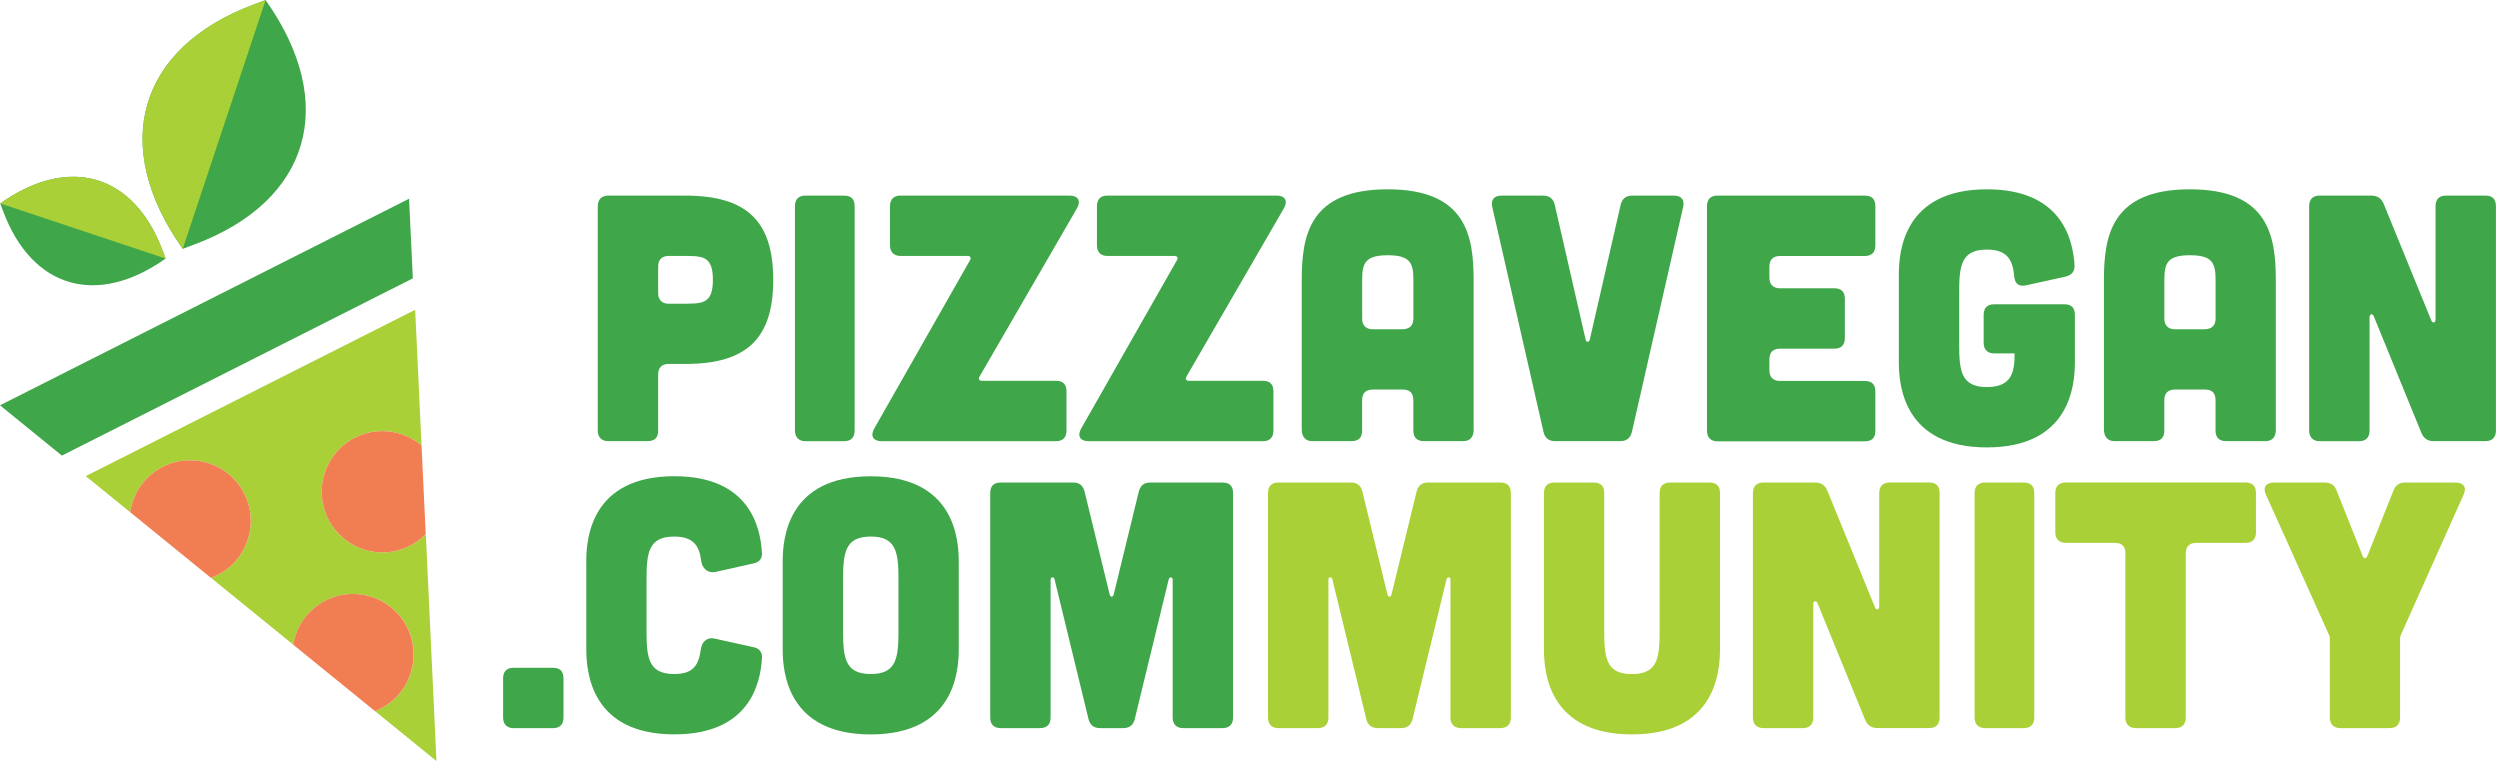
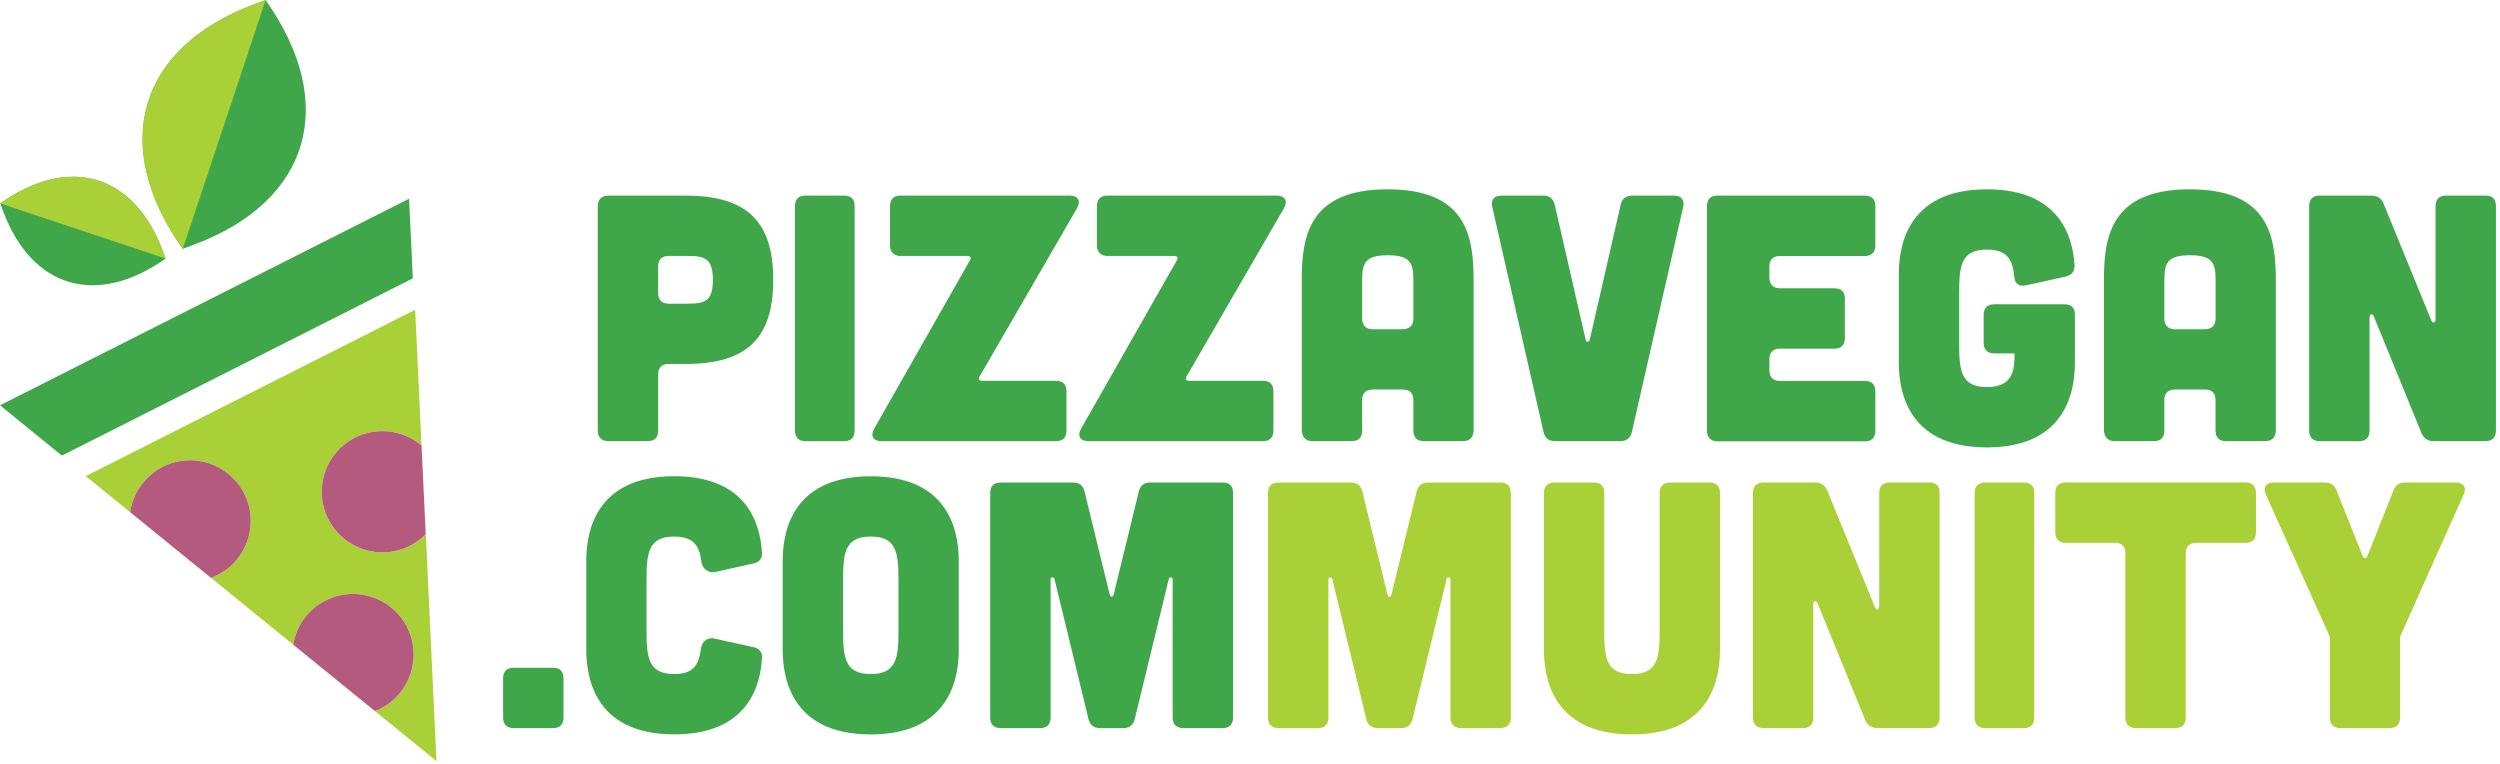
<svg xmlns="http://www.w3.org/2000/svg" width="100%" height="100%" viewBox="0 0 491 150" version="1.1" xml:space="preserve" style="fill-rule:evenodd;clip-rule:evenodd;stroke-linejoin:round;stroke-miterlimit:2;">
  <g transform="matrix(1,0,0,1,-261.21,-304.92)">
    <g>
      <g>
        <g>
          <path d="M395.85,343.34C408.11,343.34 413.07,348.58 413.07,359.87C413.07,371.16 408.11,376.4 395.85,376.4L392.54,376.4C391.23,376.4 390.47,377.09 390.47,378.47L390.47,389.49C390.47,390.87 389.78,391.56 388.4,391.56L380.68,391.56C379.37,391.56 378.61,390.8 378.61,389.49L378.61,345.47C378.61,344.09 379.3,343.4 380.68,343.33L395.85,343.33L395.85,343.34ZM396.26,364.56C399.57,364.56 401.22,364.15 401.22,359.88C401.22,355.61 399.57,355.19 396.26,355.19L392.54,355.19C391.23,355.19 390.47,355.88 390.47,357.26L390.47,362.5C390.47,363.81 391.23,364.57 392.54,364.57L396.26,364.57L396.26,364.56Z" style="fill:rgb(63, 166, 73);fill-rule:nonzero;" />
          <path d="M426.99,343.34C428.37,343.34 429.06,344.03 429.06,345.41L429.06,389.5C429.06,390.81 428.37,391.57 426.99,391.57L419.41,391.57C418.1,391.57 417.34,390.81 417.34,389.5L417.34,345.4C417.34,344.02 418.1,343.33 419.41,343.33L426.99,343.33L426.99,343.34Z" style="fill:rgb(63, 166, 73);fill-rule:nonzero;" />
          <path d="M468.6,379.71C469.98,379.71 470.67,380.4 470.67,381.78L470.67,389.5C470.67,390.81 469.98,391.57 468.6,391.57L434.36,391.57C432.71,391.57 432.09,390.54 432.91,389.09L451.72,356.02C452,355.54 451.79,355.19 451.24,355.19L438.08,355.19C436.77,355.19 436.01,354.43 436.01,353.12L436.01,345.4C436.01,344.02 436.77,343.33 438.08,343.33L471.29,343.33C472.94,343.33 473.56,344.36 472.74,345.81L453.59,378.88C453.31,379.36 453.52,379.71 454.07,379.71L468.6,379.71Z" style="fill:rgb(63, 166, 73);fill-rule:nonzero;" />
          <path d="M509.24,379.71C510.62,379.71 511.31,380.4 511.31,381.78L511.31,389.5C511.31,390.81 510.62,391.57 509.24,391.57L475,391.57C473.35,391.57 472.73,390.54 473.55,389.09L492.36,356.02C492.64,355.54 492.43,355.19 491.88,355.19L478.72,355.19C477.41,355.19 476.65,354.43 476.65,353.12L476.65,345.4C476.65,344.02 477.41,343.33 478.72,343.33L511.93,343.33C513.58,343.33 514.2,344.36 513.38,345.81L494.23,378.88C493.95,379.36 494.16,379.71 494.71,379.71L509.24,379.71Z" style="fill:rgb(63, 166, 73);fill-rule:nonzero;" />
          <path d="M550.65,389.22C550.65,390.74 549.96,391.56 548.58,391.56L540.86,391.56C539.55,391.56 538.79,390.87 538.79,389.49L538.79,383.5C538.79,382.12 538.1,381.43 536.72,381.43L530.8,381.43C529.49,381.43 528.73,382.12 528.73,383.5L528.73,389.49C528.73,390.87 528.04,391.56 526.66,391.56L518.94,391.56C517.63,391.56 516.87,390.73 516.87,389.22L516.87,360.01C516.87,351.33 518.25,342.1 533.75,342.1C549.25,342.1 550.63,351.33 550.63,360.01L550.63,389.22L550.65,389.22ZM538.8,360.01C538.8,356.7 538.32,355.05 533.77,355.05C529.22,355.05 528.74,356.7 528.74,360.01L528.74,367.52C528.74,368.83 529.5,369.59 530.81,369.59L536.73,369.59C538.11,369.52 538.8,368.83 538.8,367.45L538.8,360.01Z" style="fill:rgb(63, 166, 73);fill-rule:nonzero;" />
          <path d="M564.29,343.34C565.53,343.34 566.29,343.96 566.56,345.13L572.62,371.59C572.76,372.21 573.31,372.21 573.45,371.59L579.51,345.13C579.79,343.96 580.54,343.34 581.78,343.34L589.98,343.34C591.43,343.34 592.12,344.17 591.77,345.61L581.71,389.77C581.43,390.94 580.68,391.56 579.44,391.56L566.63,391.56C565.39,391.56 564.63,390.94 564.36,389.77L554.3,345.61C553.96,344.16 554.64,343.34 556.09,343.34L564.29,343.34Z" style="fill:rgb(63, 166, 73);fill-rule:nonzero;" />
          <path d="M627.46,343.34C628.84,343.34 629.53,344.03 629.53,345.41L629.53,353.13C629.53,354.44 628.84,355.2 627.46,355.2L610.79,355.2C609.48,355.2 608.72,355.89 608.72,357.27L608.72,359.47C608.72,360.78 609.48,361.54 610.79,361.54L621.47,361.54C622.85,361.54 623.54,362.23 623.54,363.61L623.54,371.33C623.54,372.64 622.85,373.4 621.47,373.4L610.79,373.4C609.48,373.4 608.72,374.09 608.72,375.47L608.72,377.67C608.72,378.98 609.48,379.74 610.79,379.74L627.46,379.74C628.84,379.74 629.53,380.43 629.53,381.81L629.53,389.53C629.53,390.91 628.84,391.6 627.46,391.6L598.53,391.6C597.22,391.6 596.46,390.84 596.46,389.53L596.46,345.4C596.46,344.02 597.22,343.33 598.53,343.33L627.46,343.33L627.46,343.34Z" style="fill:rgb(63, 166, 73);fill-rule:nonzero;" />
          <path d="M634.14,358.84C634.14,354.29 635.1,342.1 651.43,342.1C665.9,342.1 668.31,351.61 668.65,356.98C668.72,358.22 668.1,358.98 666.86,359.25L659.07,360.97C657.69,361.25 656.93,360.63 656.8,359.18C656.52,355.87 655.35,353.94 651.43,353.94C646.33,353.94 645.99,357.18 645.99,362.48L645.99,372.4C645.99,377.7 646.33,380.94 651.43,380.94C656.53,380.94 656.87,377.7 656.87,374.33L652.87,374.33C651.56,374.33 650.8,373.57 650.8,372.26L650.8,366.75C650.8,365.37 651.56,364.68 652.87,364.68L666.65,364.68C668.03,364.68 668.72,365.37 668.72,366.75L668.72,376.05C668.72,380.6 667.76,392.79 651.43,392.79C635.1,392.79 634.14,380.6 634.14,376.05L634.14,358.84Z" style="fill:rgb(63, 166, 73);fill-rule:nonzero;" />
          <path d="M708.2,389.22C708.2,390.74 707.51,391.56 706.13,391.56L698.41,391.56C697.1,391.56 696.34,390.87 696.34,389.49L696.34,383.5C696.34,382.12 695.65,381.43 694.27,381.43L688.35,381.43C687.04,381.43 686.28,382.12 686.28,383.5L686.28,389.49C686.28,390.87 685.59,391.56 684.21,391.56L676.49,391.56C675.18,391.56 674.42,390.73 674.42,389.22L674.42,360.01C674.42,351.33 675.8,342.1 691.3,342.1C706.8,342.1 708.18,351.33 708.18,360.01L708.18,389.22L708.2,389.22ZM696.35,360.01C696.35,356.7 695.87,355.05 691.32,355.05C686.77,355.05 686.29,356.7 686.29,360.01L686.29,367.52C686.29,368.83 687.05,369.59 688.36,369.59L694.28,369.59C695.66,369.52 696.35,368.83 696.35,367.45L696.35,360.01Z" style="fill:rgb(63, 166, 73);fill-rule:nonzero;" />
          <path d="M726.94,343.34C728.11,343.34 728.87,343.82 729.35,344.92L738.72,367.86C739,368.48 739.55,368.34 739.55,367.65L739.55,345.4C739.55,344.02 740.31,343.33 741.62,343.33L749.34,343.33C750.72,343.33 751.41,344.02 751.41,345.4L751.41,389.49C751.41,390.8 750.72,391.56 749.34,391.56L739.2,391.56C738.03,391.56 737.27,391.08 736.79,389.98L727.42,367.04C727.14,366.42 726.59,366.56 726.59,367.25L726.59,389.5C726.59,390.81 725.9,391.57 724.52,391.57L716.8,391.57C715.49,391.57 714.73,390.81 714.73,389.5L714.73,345.4C714.73,344.02 715.49,343.33 716.8,343.33L726.94,343.33L726.94,343.34Z" style="fill:rgb(63, 166, 73);fill-rule:nonzero;" />
          <path d="M369.81,436.07C371.19,436.07 371.88,436.76 371.88,438.14L371.88,445.86C371.88,447.17 371.19,447.93 369.81,447.93L362.09,447.93C360.78,447.93 360.02,447.17 360.02,445.86L360.02,438.14C360.02,436.76 360.78,436.07 362.09,436.07L369.81,436.07Z" style="fill:rgb(63, 166, 73);fill-rule:nonzero;" />
          <path d="M376.35,415.19C376.35,410.64 377.31,398.45 393.64,398.45C408.31,398.45 410.59,408.3 410.86,413.61C410.93,414.57 410.31,415.33 409.34,415.54L401.69,417.26C400.24,417.54 399.14,416.57 398.93,415.12C398.59,412.09 397.35,410.3 393.63,410.3C388.53,410.3 388.19,413.54 388.19,418.84L388.19,428.76C388.19,434.06 388.53,437.3 393.63,437.3C397.42,437.3 398.45,435.51 398.87,432.34C399.08,430.89 400.18,430 401.56,430.34L409.35,432.06C410.31,432.27 410.93,433.02 410.87,434.06C410.59,439.3 408.32,449.15 393.65,449.15C377.32,449.15 376.36,436.96 376.36,432.41L376.36,415.19L376.35,415.19Z" style="fill:rgb(63, 166, 73);fill-rule:nonzero;" />
          <path d="M449.51,432.42C449.51,436.97 448.55,449.16 432.22,449.16C415.89,449.16 414.93,436.97 414.93,432.42L414.93,415.2C414.93,410.65 415.89,398.46 432.22,398.46C448.55,398.46 449.51,410.65 449.51,415.2L449.51,432.42ZM437.67,418.84C437.67,413.54 437.33,410.3 432.23,410.3C427.13,410.3 426.79,413.54 426.79,418.84L426.79,428.76C426.79,434.06 427.13,437.3 432.23,437.3C437.33,437.3 437.67,434.06 437.67,428.76L437.67,418.84Z" style="fill:rgb(63, 166, 73);fill-rule:nonzero;" />
          <path d="M472.04,399.69C473.28,399.69 473.97,400.38 474.24,401.55L479.13,421.6C479.27,422.29 479.82,422.29 479.96,421.6L484.85,401.55C485.13,400.38 485.81,399.69 487.05,399.69L501.31,399.69C502.69,399.69 503.38,400.38 503.38,401.76L503.38,445.85C503.38,447.16 502.69,447.92 501.31,447.92L493.59,447.92C492.28,447.92 491.52,447.16 491.52,445.85L491.52,418.71C491.52,418.23 490.9,418.16 490.76,418.64L484.08,446.13C483.8,447.3 483.05,447.92 481.81,447.92L477.26,447.92C476.02,447.92 475.26,447.3 474.99,446.13L468.31,418.64C468.17,418.16 467.55,418.23 467.55,418.71L467.55,445.85C467.55,447.16 466.86,447.92 465.48,447.92L457.76,447.92C456.38,447.92 455.69,447.16 455.69,445.85L455.69,401.76C455.69,400.38 456.38,399.69 457.76,399.69L472.04,399.69Z" style="fill:rgb(63, 166, 73);fill-rule:nonzero;" />
          <path d="M526.6,399.69C527.84,399.69 528.53,400.38 528.8,401.55L533.69,421.6C533.83,422.29 534.38,422.29 534.52,421.6L539.41,401.55C539.69,400.38 540.37,399.69 541.61,399.69L555.87,399.69C557.25,399.69 557.94,400.38 557.94,401.76L557.94,445.85C557.94,447.16 557.25,447.92 555.87,447.92L548.15,447.92C546.84,447.92 546.08,447.16 546.08,445.85L546.08,418.71C546.08,418.23 545.46,418.16 545.32,418.64L538.64,446.13C538.36,447.3 537.61,447.92 536.37,447.92L531.82,447.92C530.58,447.92 529.82,447.3 529.55,446.13L522.87,418.64C522.73,418.16 522.11,418.23 522.11,418.71L522.11,445.85C522.11,447.16 521.42,447.92 520.04,447.92L512.32,447.92C510.94,447.92 510.25,447.16 510.25,445.85L510.25,401.76C510.25,400.38 510.94,399.69 512.32,399.69L526.6,399.69Z" style="fill:rgb(170,208,55);fill-rule:nonzero;" />
          <path d="M574.21,399.69C575.59,399.69 576.28,400.38 576.28,401.76L576.28,428.77C576.28,434.07 576.62,437.31 581.72,437.31C586.82,437.31 587.16,434.07 587.16,428.77L587.16,401.76C587.16,400.38 587.92,399.69 589.23,399.69L596.95,399.69C598.33,399.69 599.02,400.38 599.02,401.76L599.02,432.42C599.02,436.97 598.06,449.16 581.73,449.16C565.4,449.16 564.44,436.97 564.44,432.42L564.44,401.76C564.44,400.38 565.2,399.69 566.51,399.69L574.21,399.69Z" style="fill:rgb(170,208,55);fill-rule:nonzero;" />
          <path d="M617.68,399.69C618.85,399.69 619.61,400.17 620.09,401.27L629.46,424.21C629.74,424.83 630.29,424.69 630.29,424L630.29,401.75C630.29,400.37 631.05,399.68 632.36,399.68L640.08,399.68C641.46,399.68 642.15,400.37 642.15,401.75L642.15,445.84C642.15,447.15 641.46,447.91 640.08,447.91L629.95,447.91C628.78,447.91 628.02,447.43 627.54,446.33L618.17,423.39C617.89,422.77 617.34,422.91 617.34,423.6L617.34,445.85C617.34,447.16 616.65,447.92 615.27,447.92L607.55,447.92C606.24,447.92 605.48,447.16 605.48,445.85L605.48,401.76C605.48,400.38 606.24,399.69 607.55,399.69L617.68,399.69Z" style="fill:rgb(170,208,55);fill-rule:nonzero;" />
          <path d="M658.67,399.69C660.05,399.69 660.74,400.38 660.74,401.76L660.74,445.85C660.74,447.16 660.05,447.92 658.67,447.92L651.09,447.92C649.78,447.92 649.02,447.16 649.02,445.85L649.02,401.76C649.02,400.38 649.78,399.69 651.09,399.69L658.67,399.69Z" style="fill:rgb(170,208,55);fill-rule:nonzero;" />
          <path d="M678.65,413.61C678.65,412.23 677.96,411.54 676.58,411.54L666.94,411.54C665.63,411.54 664.87,410.78 664.87,409.47L664.87,401.75C664.87,400.37 665.63,399.68 666.94,399.68L702.21,399.68C703.59,399.68 704.28,400.37 704.28,401.75L704.28,409.47C704.28,410.78 703.59,411.54 702.21,411.54L692.56,411.54C691.25,411.54 690.49,412.23 690.49,413.61L690.49,445.85C690.49,447.16 689.8,447.92 688.42,447.92L680.7,447.92C679.39,447.92 678.63,447.16 678.63,445.85L678.63,413.61L678.65,413.61Z" style="fill:rgb(170,208,55);fill-rule:nonzero;" />
          <path d="M717.78,399.69C718.95,399.69 719.71,400.17 720.12,401.27L725.22,414.08C725.5,414.7 725.91,414.7 726.18,414.08L731.28,401.27C731.69,400.17 732.45,399.69 733.62,399.69L743.47,399.69C745.05,399.69 745.74,400.65 745.05,402.1L732.72,429.66C732.58,429.94 732.58,430.21 732.58,430.49L732.58,445.85C732.58,447.16 731.89,447.92 730.51,447.92L720.86,447.92C719.55,447.92 718.79,447.16 718.79,445.85L718.79,430.49C718.79,430.21 718.79,429.94 718.65,429.66L706.25,402.1C705.56,400.65 706.25,399.69 707.83,399.69L717.78,399.69Z" style="fill:rgb(170,208,55);fill-rule:nonzero;" />
        </g>
      </g>
      <g>
        <g>
          <g>
            <g>
              <path d="M299.52,352.88L297.1,353.79C282.76,333.53 288.3,314.37 310.95,305.84L313.37,304.93C327.72,325.19 322.18,344.35 299.52,352.88Z" style="fill:rgb(63, 166, 73);fill-rule:nonzero;" />
              <path d="M297.1,353.79L313.38,304.92L310.96,305.83C288.3,314.37 282.76,333.53 297.1,353.79Z" style="fill:rgb(170,208,55);fill-rule:nonzero;" />
            </g>
            <g>
              <path d="M261.86,346.49L261.25,344.88C274.72,335.35 287.46,339.03 293.13,354.09L293.74,355.7C280.27,365.23 267.53,361.55 261.86,346.49Z" style="fill:rgb(63, 166, 73);fill-rule:nonzero;" />
              <path d="M261.26,344.88L293.74,355.7L293.13,354.09C287.46,339.03 274.73,335.35 261.26,344.88Z" style="fill:rgb(170,208,55);fill-rule:nonzero;" />
            </g>
          </g>
        </g>
        <path d="M261.21,384.52L273.36,394.4L342.29,359.59L341.55,343.95L261.21,384.52Z" style="fill:rgb(63, 166, 73);fill-rule:nonzero;" />
        <g>
          <path d="M325.68,406.87C322.71,401 325.07,393.83 330.94,390.87C335.34,388.65 340.46,389.41 344,392.41L342.75,365.76L278.05,398.43L286.77,405.51C287.32,401.81 289.58,398.42 293.18,396.6C299.05,393.63 306.22,395.99 309.18,401.86C312.15,407.73 309.79,414.9 303.92,417.86C303.5,418.07 303.08,418.25 302.65,418.41L318.81,431.54C319.41,427.92 321.66,424.63 325.18,422.85C331.05,419.88 338.22,422.24 341.18,428.11C344.15,433.98 341.79,441.15 335.92,444.11C335.57,444.29 335.22,444.44 334.86,444.58L346.93,454.39L344.84,409.82C343.95,410.73 342.9,411.52 341.7,412.13C335.81,415.1 328.64,412.75 325.68,406.87Z" style="fill:rgb(170,208,55);fill-rule:nonzero;" />
-           <path d="M309.18,401.86C306.21,395.99 299.05,393.63 293.18,396.6C289.59,398.42 287.32,401.81 286.77,405.51L302.64,418.41C303.07,418.25 303.5,418.08 303.91,417.86C309.79,414.9 312.14,407.73 309.18,401.86Z" style="fill:rgb(241,125,82);fill-rule:nonzero;" />
-           <path d="M330.94,390.87C325.07,393.84 322.71,401 325.68,406.87C328.65,412.74 335.81,415.1 341.68,412.13C342.88,411.52 343.93,410.73 344.82,409.82L344,392.41C340.46,389.42 335.34,388.65 330.94,390.87Z" style="fill:rgb(241,125,82);fill-rule:nonzero;" />
-           <path d="M341.17,428.11C338.2,422.24 331.04,419.88 325.17,422.85C321.65,424.63 319.4,427.92 318.8,431.54L334.85,444.58C335.21,444.44 335.56,444.29 335.91,444.11C341.78,441.15 344.13,433.99 341.17,428.11Z" style="fill:rgb(241,125,82);fill-rule:nonzero;" />
+           <path d="M309.18,401.86C306.21,395.99 299.05,393.63 293.18,396.6C289.59,398.42 287.32,401.81 286.77,405.51L302.64,418.41C303.07,418.25 303.5,418.08 303.91,417.86C309.79,414.9 312.14,407.73 309.18,401.86Z" style="fill:rgb(180, 90, 126);fill-rule:nonzero;" />
+           <path d="M330.94,390.87C325.07,393.84 322.71,401 325.68,406.87C328.65,412.74 335.81,415.1 341.68,412.13C342.88,411.52 343.93,410.73 344.82,409.82L344,392.41C340.46,389.42 335.34,388.65 330.94,390.87Z" style="fill:rgb(180, 90, 126);fill-rule:nonzero;" />
+           <path d="M341.17,428.11C338.2,422.24 331.04,419.88 325.17,422.85C321.65,424.63 319.4,427.92 318.8,431.54L334.85,444.58C335.21,444.44 335.56,444.29 335.91,444.11C341.78,441.15 344.13,433.99 341.17,428.11Z" style="fill:rgb(180, 90, 126);fill-rule:nonzero;" />
        </g>
      </g>
    </g>
  </g>
</svg>
